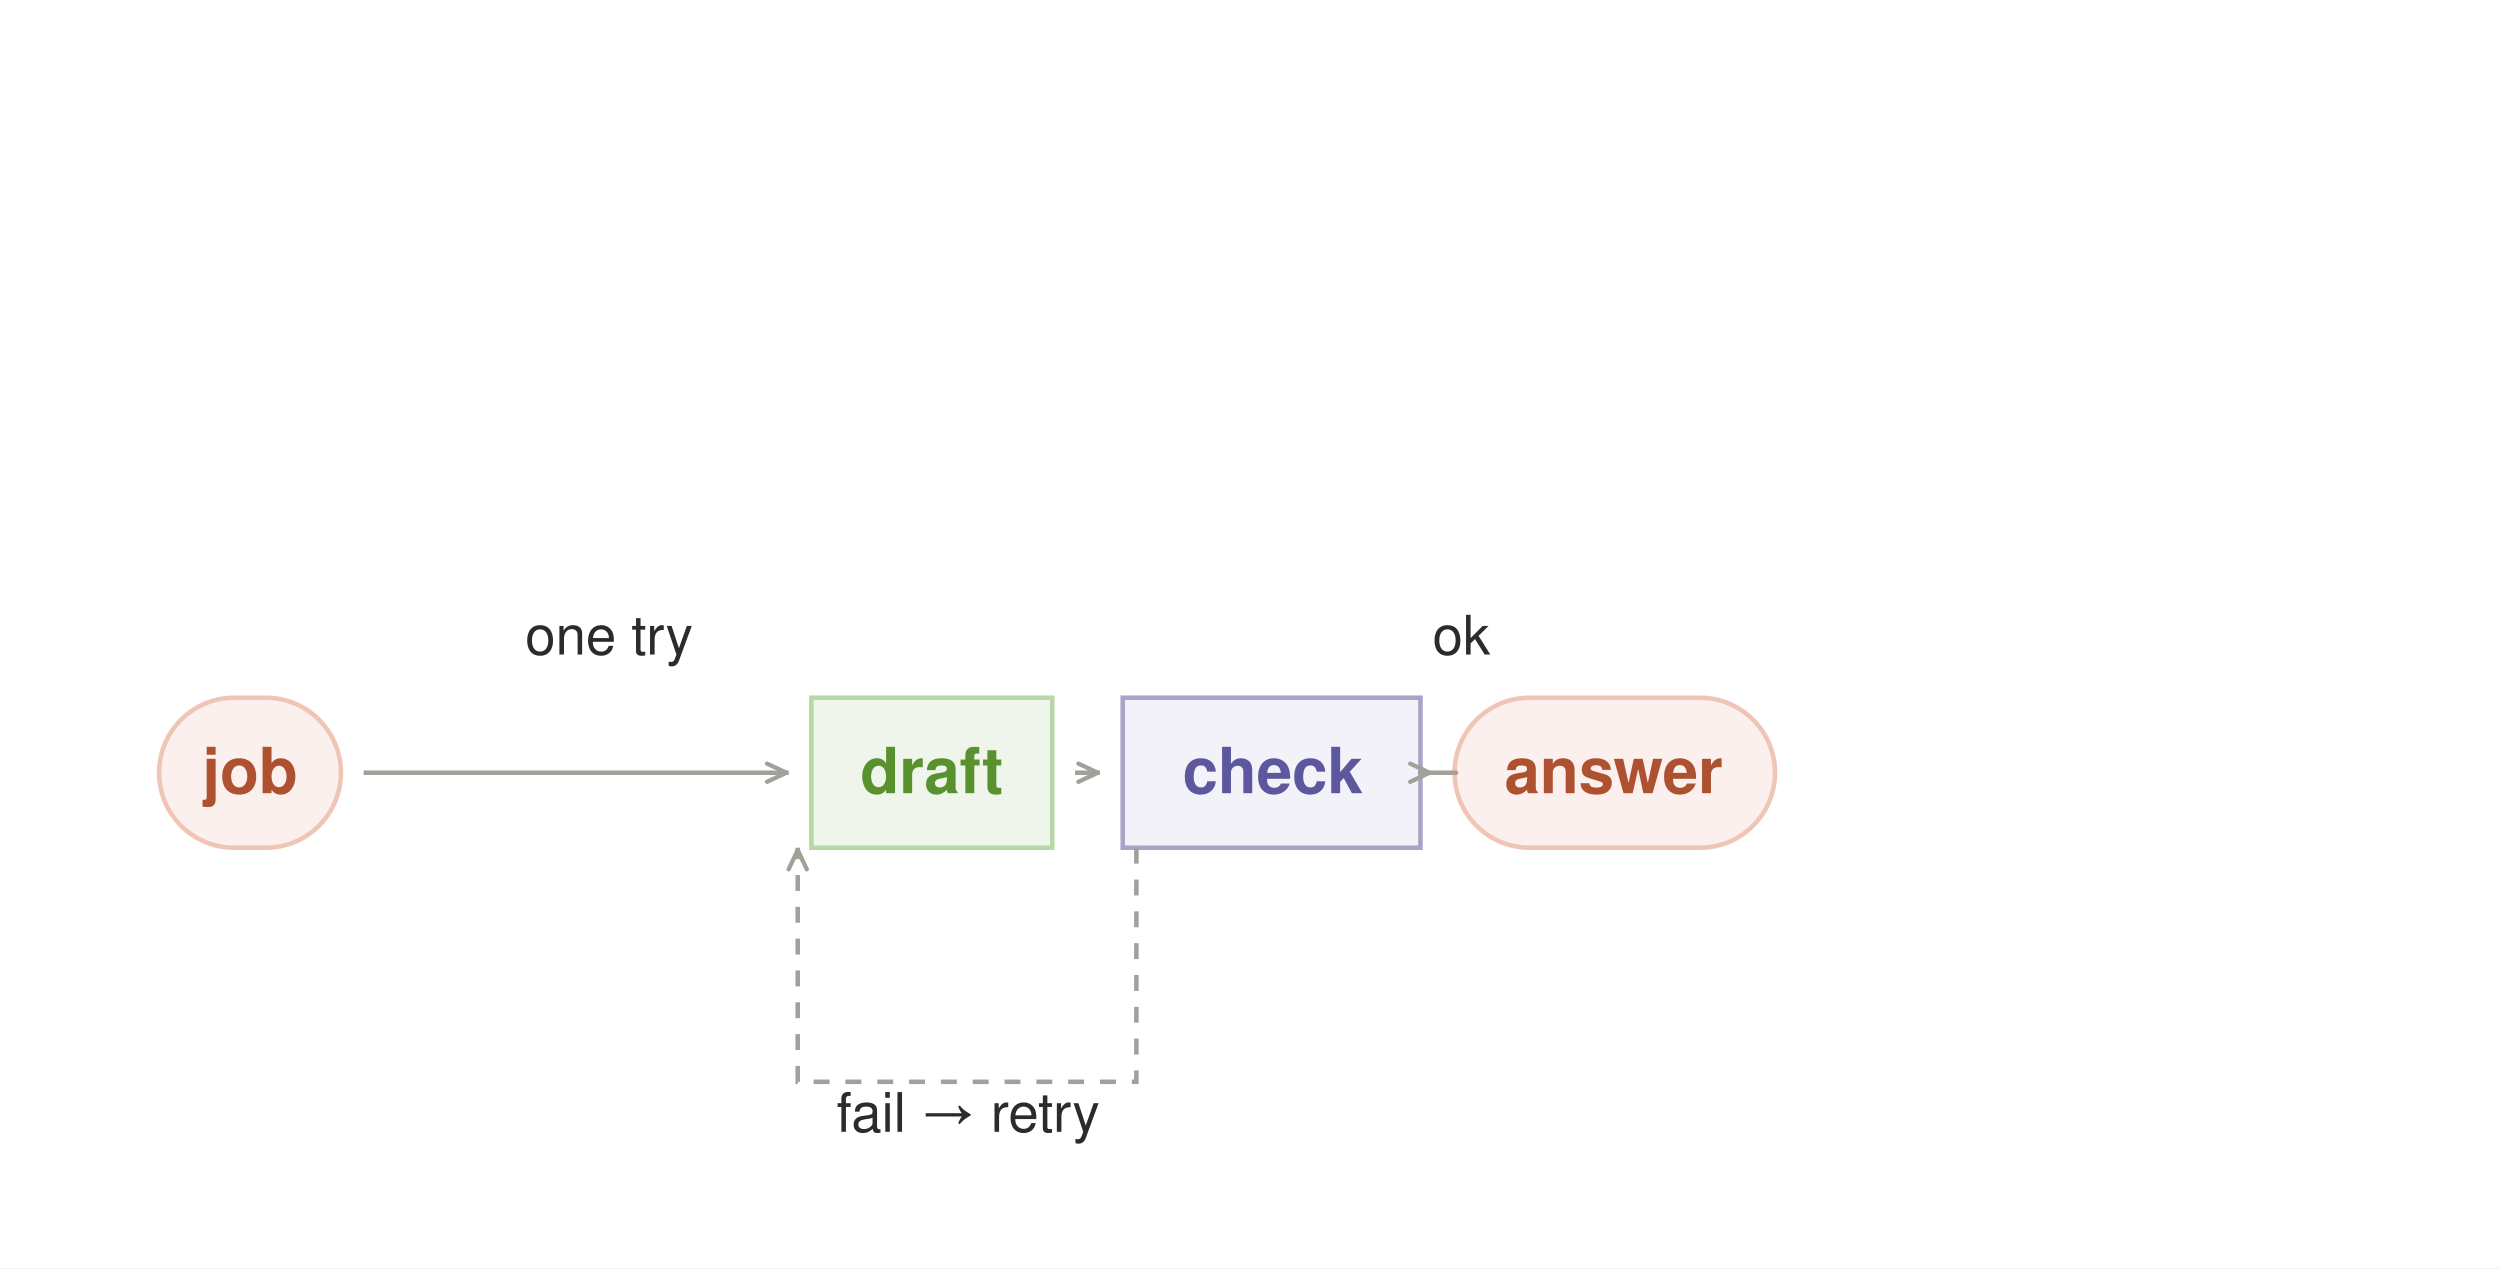
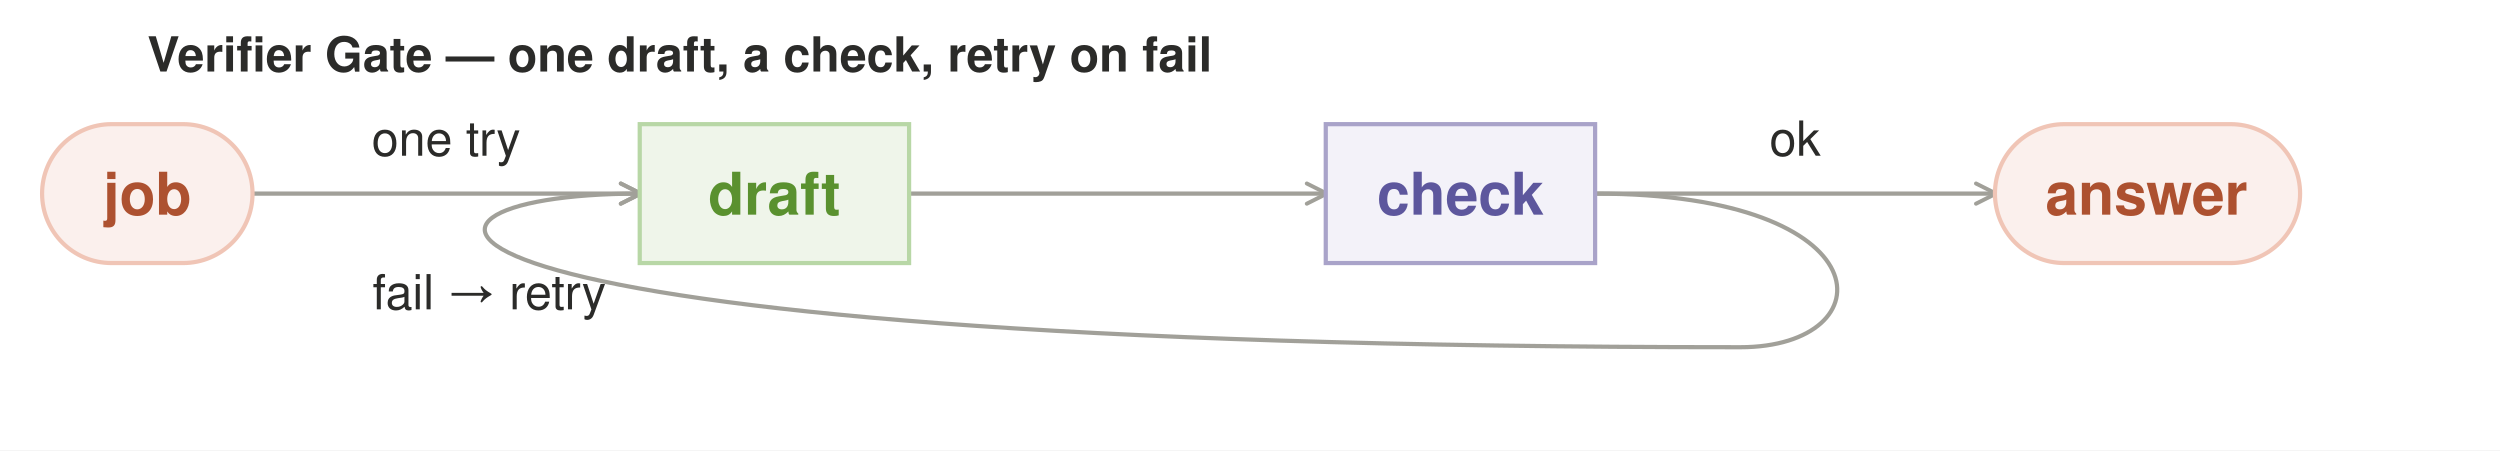
- <svg xmlns="http://www.w3.org/2000/svg" viewBox="0 0 1100 558" font-family="Avenir Next, Nunito, Segoe UI, Helvetica, Arial, sans-serif">
+ <svg xmlns="http://www.w3.org/2000/svg" viewBox="0 0 1188 214" font-family="Avenir Next, Nunito, Segoe UI, Helvetica, Arial, sans-serif">
  <defs>
-     <marker id="ha" markerWidth="14" markerHeight="14" refX="11" refY="5" orient="auto" markerUnits="userSpaceOnUse">
-       <path d="M1.5 1 L10 5 L1.5 9" fill="none" stroke="#a1a099" stroke-width="1.9" stroke-linecap="round" stroke-linejoin="round" />
+     <marker id="ha" markerWidth="13.3" markerHeight="13.3" refX="11" refY="7.0" orient="auto" markerUnits="userSpaceOnUse">
+       <path d="M2 2.2 L11.5 7.0 L2 11.8" fill="none" stroke="#a1a099" stroke-width="1.9" stroke-linecap="round" stroke-linejoin="round" />
    </marker>
-     <marker id="Ha" markerWidth="19" markerHeight="19" refX="13" refY="6.5" orient="auto" markerUnits="userSpaceOnUse">
-       <path d="M2 1.5 L12.5 6.5 L2 11.5" fill="none" stroke="#a1a099" stroke-width="3" stroke-linecap="round" stroke-linejoin="round" />
+     <marker id="Ha" markerWidth="18.1" markerHeight="18.1" refX="15" refY="9.5" orient="auto" markerUnits="userSpaceOnUse">
+       <path d="M2 3.0 L15.6 9.5 L2 16.0" fill="none" stroke="#a1a099" stroke-width="3.0" stroke-linecap="round" stroke-linejoin="round" />
    </marker>
-     <marker id="hg" markerWidth="14" markerHeight="14" refX="11" refY="5" orient="auto" markerUnits="userSpaceOnUse">
-       <path d="M1.5 1 L10 5 L1.5 9" fill="none" stroke="#5a912f" stroke-width="1.9" stroke-linecap="round" stroke-linejoin="round" />
+     <marker id="hg" markerWidth="13.3" markerHeight="13.3" refX="11" refY="7.0" orient="auto" markerUnits="userSpaceOnUse">
+       <path d="M2 2.2 L11.5 7.0 L2 11.8" fill="none" stroke="#5a912f" stroke-width="1.9" stroke-linecap="round" stroke-linejoin="round" />
    </marker>
-     <marker id="Hg" markerWidth="19" markerHeight="19" refX="13" refY="6.5" orient="auto" markerUnits="userSpaceOnUse">
-       <path d="M2 1.5 L12.5 6.5 L2 11.5" fill="none" stroke="#5a912f" stroke-width="3" stroke-linecap="round" stroke-linejoin="round" />
+     <marker id="Hg" markerWidth="18.1" markerHeight="18.1" refX="15" refY="9.5" orient="auto" markerUnits="userSpaceOnUse">
+       <path d="M2 3.0 L15.6 9.5 L2 16.0" fill="none" stroke="#5a912f" stroke-width="3.0" stroke-linecap="round" stroke-linejoin="round" />
    </marker>
-     <marker id="hp" markerWidth="14" markerHeight="14" refX="11" refY="5" orient="auto" markerUnits="userSpaceOnUse">
-       <path d="M1.5 1 L10 5 L1.5 9" fill="none" stroke="#5d579d" stroke-width="1.9" stroke-linecap="round" stroke-linejoin="round" />
+     <marker id="hp" markerWidth="13.3" markerHeight="13.3" refX="11" refY="7.0" orient="auto" markerUnits="userSpaceOnUse">
+       <path d="M2 2.2 L11.5 7.0 L2 11.8" fill="none" stroke="#5d579d" stroke-width="1.9" stroke-linecap="round" stroke-linejoin="round" />
    </marker>
-     <marker id="Hp" markerWidth="19" markerHeight="19" refX="13" refY="6.5" orient="auto" markerUnits="userSpaceOnUse">
-       <path d="M2 1.5 L12.5 6.5 L2 11.5" fill="none" stroke="#5d579d" stroke-width="3" stroke-linecap="round" stroke-linejoin="round" />
+     <marker id="Hp" markerWidth="18.1" markerHeight="18.1" refX="15" refY="9.5" orient="auto" markerUnits="userSpaceOnUse">
+       <path d="M2 3.0 L15.6 9.5 L2 16.0" fill="none" stroke="#5d579d" stroke-width="3.0" stroke-linecap="round" stroke-linejoin="round" />
    </marker>
-     <marker id="hc" markerWidth="14" markerHeight="14" refX="11" refY="5" orient="auto" markerUnits="userSpaceOnUse">
-       <path d="M1.5 1 L10 5 L1.5 9" fill="none" stroke="#ad5130" stroke-width="1.9" stroke-linecap="round" stroke-linejoin="round" />
+     <marker id="hc" markerWidth="13.3" markerHeight="13.3" refX="11" refY="7.0" orient="auto" markerUnits="userSpaceOnUse">
+       <path d="M2 2.2 L11.5 7.0 L2 11.8" fill="none" stroke="#ad5130" stroke-width="1.9" stroke-linecap="round" stroke-linejoin="round" />
    </marker>
-     <marker id="Hc" markerWidth="19" markerHeight="19" refX="13" refY="6.5" orient="auto" markerUnits="userSpaceOnUse">
-       <path d="M2 1.5 L12.5 6.5 L2 11.5" fill="none" stroke="#ad5130" stroke-width="3" stroke-linecap="round" stroke-linejoin="round" />
+     <marker id="Hc" markerWidth="18.1" markerHeight="18.1" refX="15" refY="9.5" orient="auto" markerUnits="userSpaceOnUse">
+       <path d="M2 3.0 L15.6 9.5 L2 16.0" fill="none" stroke="#ad5130" stroke-width="3.0" stroke-linecap="round" stroke-linejoin="round" />
    </marker>
-     <marker id="hk" markerWidth="14" markerHeight="14" refX="11" refY="5" orient="auto" markerUnits="userSpaceOnUse">
-       <path d="M1.5 1 L10 5 L1.5 9" fill="none" stroke="#2b2b29" stroke-width="1.9" stroke-linecap="round" stroke-linejoin="round" />
+     <marker id="hk" markerWidth="13.3" markerHeight="13.3" refX="11" refY="7.0" orient="auto" markerUnits="userSpaceOnUse">
+       <path d="M2 2.2 L11.5 7.0 L2 11.8" fill="none" stroke="#2b2b29" stroke-width="1.9" stroke-linecap="round" stroke-linejoin="round" />
    </marker>
-     <marker id="Hk" markerWidth="19" markerHeight="19" refX="13" refY="6.5" orient="auto" markerUnits="userSpaceOnUse">
-       <path d="M2 1.5 L12.5 6.5 L2 11.5" fill="none" stroke="#2b2b29" stroke-width="3" stroke-linecap="round" stroke-linejoin="round" />
+     <marker id="Hk" markerWidth="18.1" markerHeight="18.1" refX="15" refY="9.5" orient="auto" markerUnits="userSpaceOnUse">
+       <path d="M2 3.0 L15.6 9.5 L2 16.0" fill="none" stroke="#2b2b29" stroke-width="3.0" stroke-linecap="round" stroke-linejoin="round" />
    </marker>
  </defs>
-   <rect width="1100" height="558" fill="#fff" />
-   <rect x="70" y="307" width="80" height="66" rx="33" fill="#fbf0ed" stroke="#f0c5b6" stroke-width="2" />
-   <text x="110" y="349" text-anchor="middle" fill="#ad5130" font-size="28" font-weight="600">job</text>
-   <rect x="357" y="307" width="106" height="66" fill="#eff5ea" stroke="#b8d7a6" stroke-width="2" />
-   <text x="410" y="349" text-anchor="middle" fill="#5a912f" font-size="28" font-weight="600">draft</text>
-   <rect x="494" y="307" width="131" height="66" fill="#f3f2f9" stroke="#a9a3c9" stroke-width="2" />
-   <text x="560" y="349" text-anchor="middle" fill="#5d579d" font-size="28" font-weight="600">check</text>
-   <path d="M160 340 C180 340, 327 340, 347 340" fill="none" stroke="#a1a099" stroke-width="2" marker-end="url(#ha)" />
-   <text x="268" y="288" text-anchor="middle" fill="#2b2b29" font-size="24">one try</text>
-   <path d="M473 340 C493 340, 464 340, 484 340" fill="none" stroke="#a1a099" stroke-width="2" marker-end="url(#ha)" />
-   <rect x="640" y="307" width="141" height="66" rx="33" fill="#fbf0ed" stroke="#f0c5b6" stroke-width="2" />
-   <text x="710" y="349" text-anchor="middle" fill="#ad5130" font-size="28" font-weight="600">answer</text>
-   <path d="M636 340 C656 340, 610 340, 630 340" fill="none" stroke="#a1a099" stroke-width="2" marker-end="url(#ha)" />
-   <text x="643" y="288" text-anchor="middle" fill="#2b2b29" font-size="24">ok</text>
-   <path d="M500 373 L500 476 L351 476 L351 373" fill="none" stroke="#a1a099" stroke-width="2" stroke-dasharray="7 7" marker-end="url(#ha)" />
-   <text x="426" y="498" text-anchor="middle" fill="#2b2b29" font-size="24">fail → retry</text>
+   <rect width="1188" height="214" fill="#fff" />
+   <text x="70" y="34" text-anchor="start" fill="#2b2b29" font-size="23" font-weight="700">Verifier Gate — one draft, a check, retry on fail</text>
+   <text x="212" y="74" text-anchor="middle" fill="#2b2b29" font-size="23">one try</text>
+   <text x="853" y="74" text-anchor="middle" fill="#2b2b29" font-size="23">ok</text>
+   <text x="288" y="147" text-anchor="end" fill="#2b2b29" font-size="23">fail → retry</text>
+   <path d="M 120 92 C 212 92, 212 92, 304 92" fill="none" stroke="#a1a099" stroke-width="2" marker-end="url(#ha)" />
+   <path d="M 432 92 C 531 92, 531 92, 630 92" fill="none" stroke="#a1a099" stroke-width="2" marker-end="url(#ha)" />
+   <path d="M 758 92 C 853 92, 853 92, 948 92" fill="none" stroke="#a1a099" stroke-width="2" marker-end="url(#ha)" />
+   <path d="M 758 92 C 897 92, 897 165, 827 165 C 165 165, 165 92, 304 92" fill="none" stroke="#a1a099" stroke-width="2" marker-end="url(#ha)" />
+   <rect x="20" y="59" width="100" height="66" rx="33" fill="#fbf0ed" stroke="#f0c5b6" stroke-width="2" />
+   <text x="70" y="102" text-anchor="middle" fill="#ad5130" font-size="28" font-weight="600">job</text>
+   <rect x="304" y="59" width="128" height="66" rx="0" fill="#eff5ea" stroke="#b8d7a6" stroke-width="2" />
+   <text x="368" y="102" text-anchor="middle" fill="#5a912f" font-size="28" font-weight="600">draft</text>
+   <rect x="630" y="59" width="128" height="66" rx="0" fill="#f3f2f9" stroke="#a9a3c9" stroke-width="2" />
+   <text x="694" y="102" text-anchor="middle" fill="#5d579d" font-size="28" font-weight="600">check</text>
+   <rect x="948" y="59" width="145" height="66" rx="33" fill="#fbf0ed" stroke="#f0c5b6" stroke-width="2" />
+   <text x="1020" y="102" text-anchor="middle" fill="#ad5130" font-size="28" font-weight="600">answer</text>
</svg>
